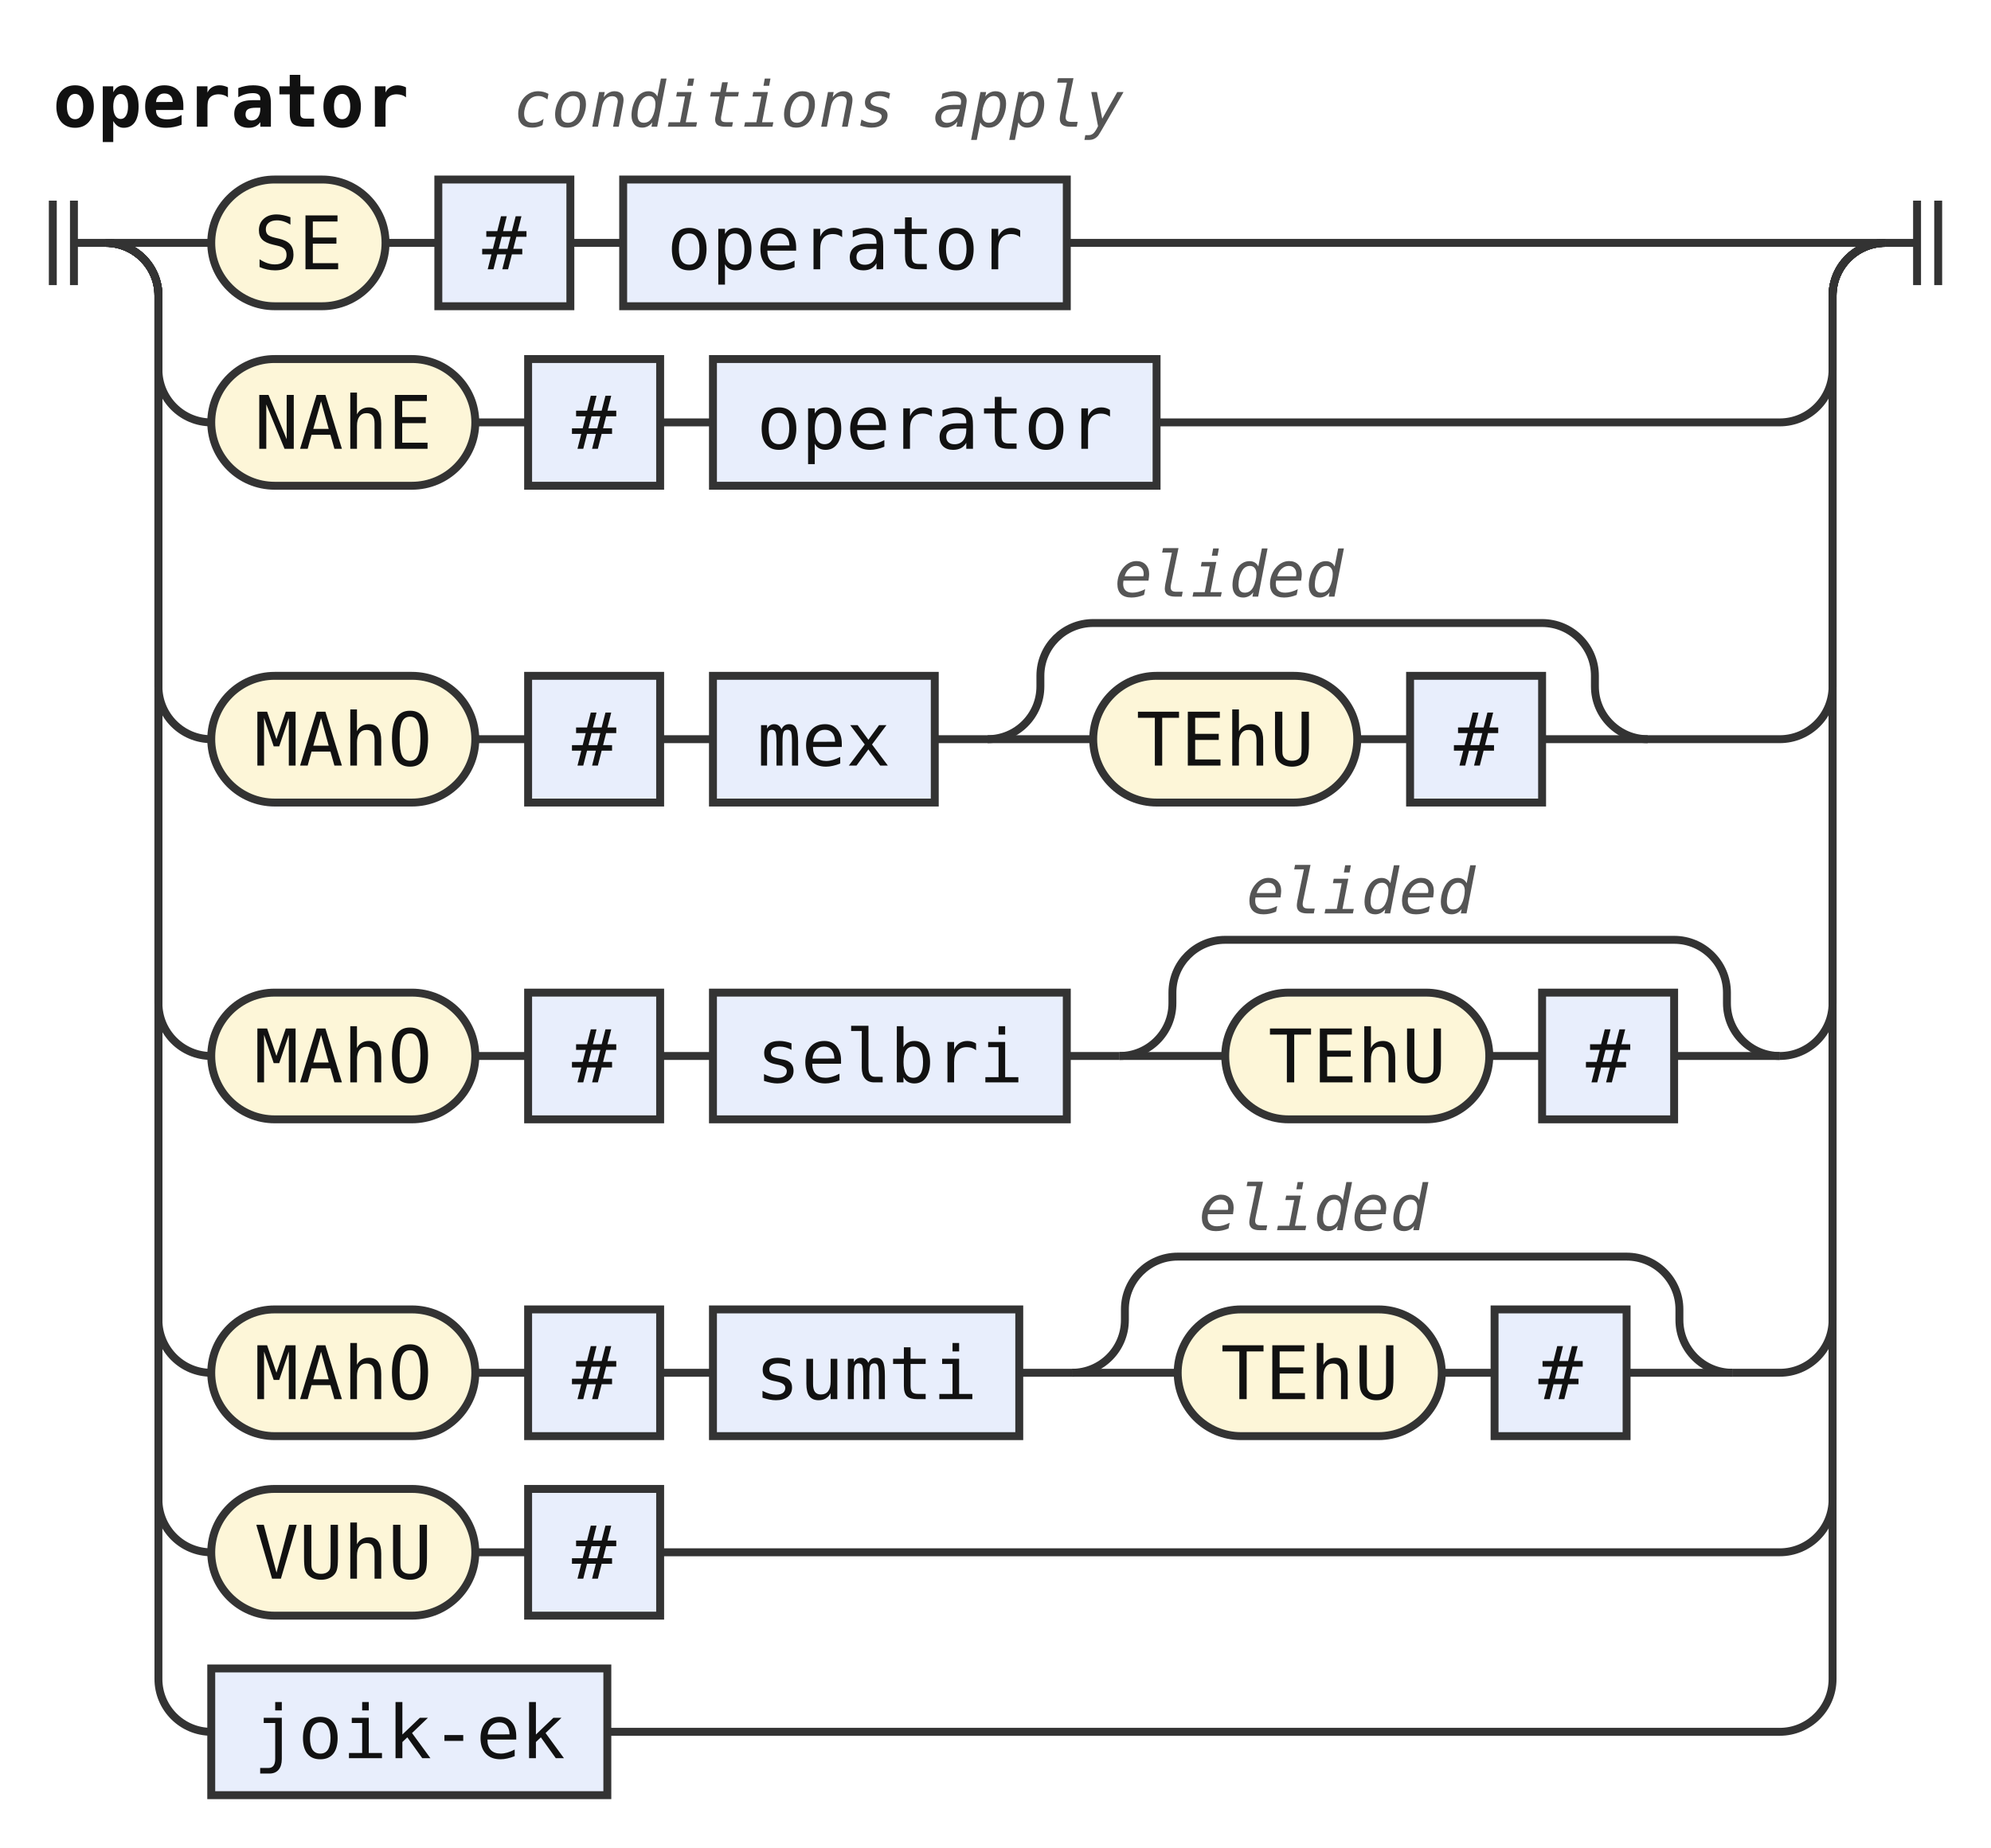
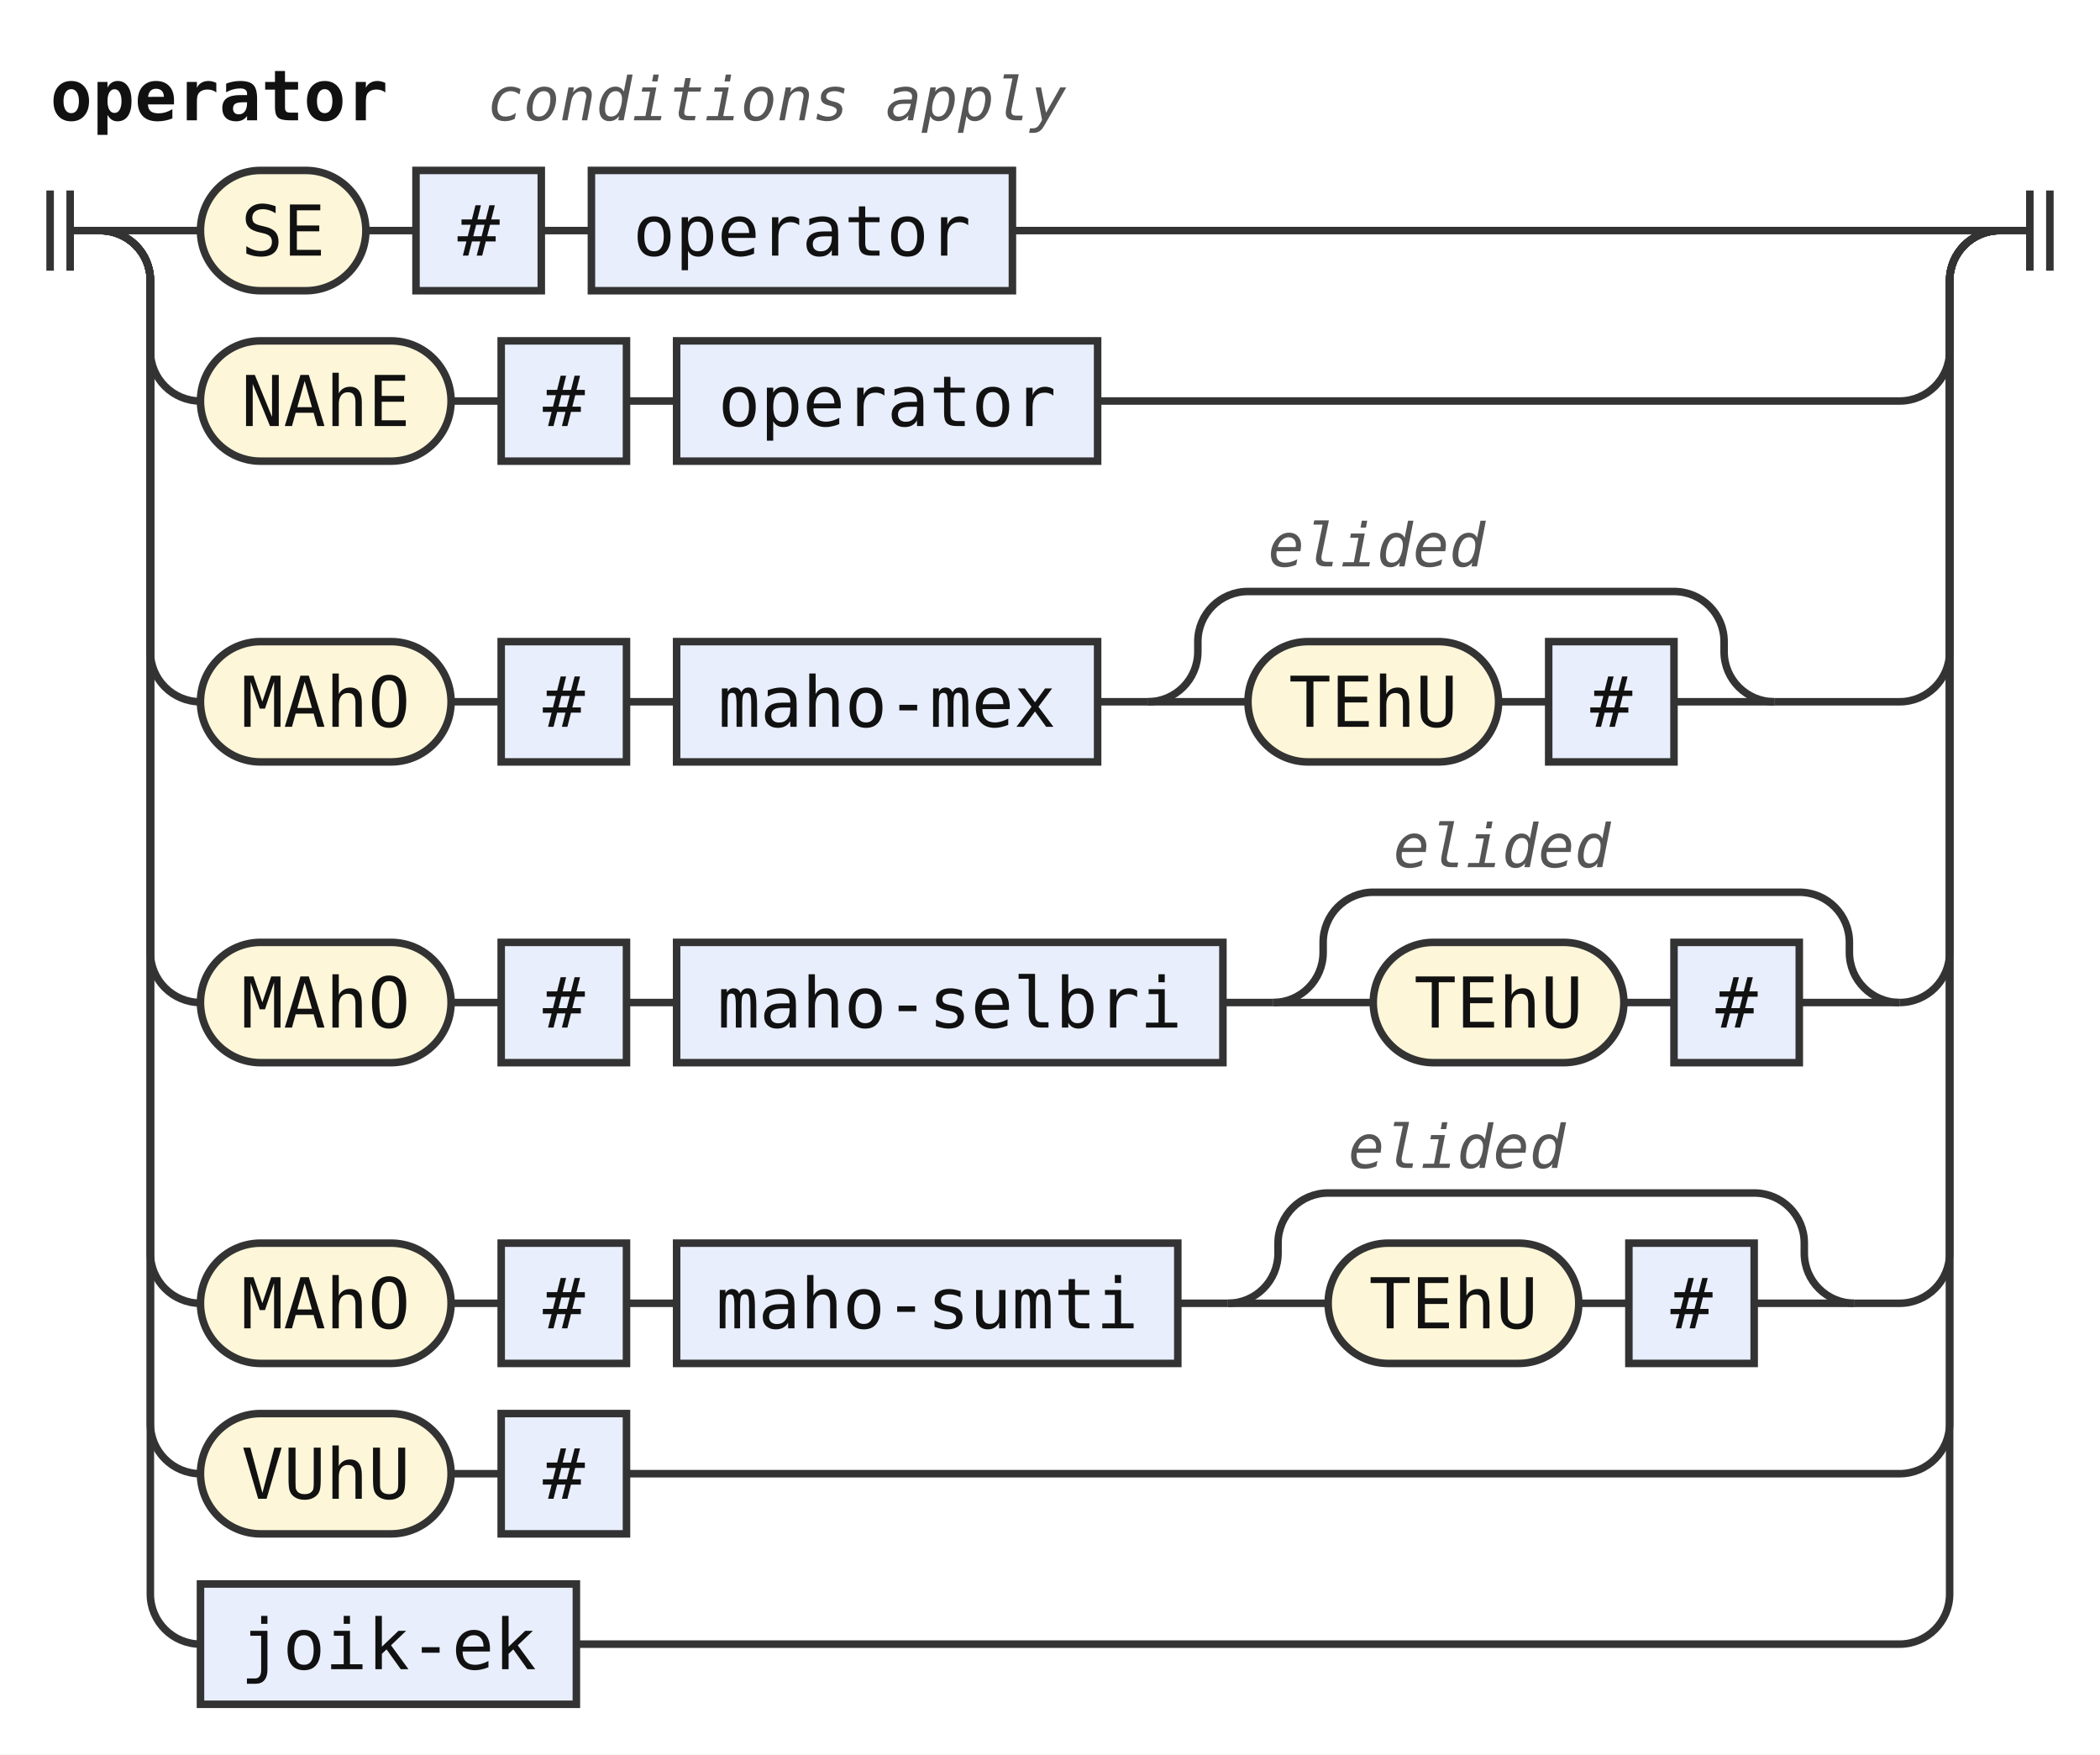
- <svg xmlns="http://www.w3.org/2000/svg" width="377" height="350" viewBox="0 0 377 350" role="img" aria-label="Railroad diagram of the rule operator">
+ <svg xmlns="http://www.w3.org/2000/svg" width="419" height="350" viewBox="0 0 419 350" role="img" aria-label="Railroad diagram of the rule operator">
  <style>path{fill:none;stroke:#333;stroke-width:1.5}.rule rect{fill:#e8eefc;stroke:#333;stroke-width:1.5}.terminal rect{fill:#fdf6d8;stroke:#333;stroke-width:1.5}text{font-family:ui-monospace,SFMono-Regular,Menlo,Consolas,"DejaVu Sans Mono","Liberation Mono",monospace;font-size:14px;fill:#111;text-anchor:middle}text.label{font-size:12px;font-style:italic;fill:#555;text-anchor:start}text.title{font-weight:bold;text-anchor:start}</style>
  <rect width="100%" height="100%" fill="#fff" />
  <text class="title" x="10" y="24" textLength="67.2" lengthAdjust="spacingAndGlyphs">operator</text>
  <text class="label" x="97.2" y="24" textLength="115.2" lengthAdjust="spacingAndGlyphs">conditions apply</text>
  <path d="M10 38v16m4 -16v16M14 46h6" />
  <path d="M20 46h20" />
  <g class="terminal">
    <rect x="40" y="34" width="33" height="24" rx="12" />
    <text x="56.5" y="51" textLength="16.8" lengthAdjust="spacingAndGlyphs">SE</text>
  </g>
  <path d="M73 46h10" />
  <g class="rule">
    <rect x="83" y="34" width="25" height="24" rx="0" />
    <text x="95.5" y="51" textLength="8.4" lengthAdjust="spacingAndGlyphs">#</text>
  </g>
  <path d="M108 46h10" />
  <g class="rule">
    <rect x="118" y="34" width="84" height="24" rx="0" />
    <text x="160" y="51" textLength="67.2" lengthAdjust="spacingAndGlyphs">operator</text>
  </g>
-   <path d="M202 46H357" />
+   <path d="M202 46H399" />
  <path d="M20 46a10 10 0 0 1 10 10V70a10 10 0 0 0 10 10" />
  <g class="terminal">
    <rect x="40" y="68" width="50" height="24" rx="12" />
    <text x="65" y="85" textLength="33.6" lengthAdjust="spacingAndGlyphs">NAhE</text>
  </g>
  <path d="M90 80h10" />
  <g class="rule">
    <rect x="100" y="68" width="25" height="24" rx="0" />
    <text x="112.5" y="85" textLength="8.4" lengthAdjust="spacingAndGlyphs">#</text>
  </g>
  <path d="M125 80h10" />
  <g class="rule">
    <rect x="135" y="68" width="84" height="24" rx="0" />
    <text x="177" y="85" textLength="67.2" lengthAdjust="spacingAndGlyphs">operator</text>
  </g>
-   <path d="M219 80H337a10 10 0 0 0 10 -10V56a10 10 0 0 1 10 -10" />
+   <path d="M219 80H379a10 10 0 0 0 10 -10V56a10 10 0 0 1 10 -10" />
  <path d="M20 46a10 10 0 0 1 10 10V130a10 10 0 0 0 10 10" />
  <g class="terminal">
    <rect x="40" y="128" width="50" height="24" rx="12" />
    <text x="65" y="145" textLength="33.6" lengthAdjust="spacingAndGlyphs">MAhO</text>
  </g>
  <path d="M90 140h10" />
  <g class="rule">
    <rect x="100" y="128" width="25" height="24" rx="0" />
    <text x="112.5" y="145" textLength="8.4" lengthAdjust="spacingAndGlyphs">#</text>
  </g>
  <path d="M125 140h10" />
  <g class="rule">
-     <rect x="135" y="128" width="42" height="24" rx="0" />
-     <text x="156" y="145" textLength="25.2" lengthAdjust="spacingAndGlyphs">mex</text>
+     <rect x="135" y="128" width="84" height="24" rx="0" />
+     <text x="177" y="145" textLength="67.2" lengthAdjust="spacingAndGlyphs">maho-mex</text>
  </g>
-   <path d="M177 140h10" />
-   <path d="M187 140h20" />
+   <path d="M219 140h10" />
+   <path d="M229 140h20" />
  <g class="terminal">
-     <rect x="207" y="128" width="50" height="24" rx="12" />
-     <text x="232" y="145" textLength="33.6" lengthAdjust="spacingAndGlyphs">TEhU</text>
+     <rect x="249" y="128" width="50" height="24" rx="12" />
+     <text x="274" y="145" textLength="33.6" lengthAdjust="spacingAndGlyphs">TEhU</text>
  </g>
-   <path d="M257 140h10" />
+   <path d="M299 140h10" />
  <g class="rule">
-     <rect x="267" y="128" width="25" height="24" rx="0" />
-     <text x="279.5" y="145" textLength="8.4" lengthAdjust="spacingAndGlyphs">#</text>
+     <rect x="309" y="128" width="25" height="24" rx="0" />
+     <text x="321.5" y="145" textLength="8.4" lengthAdjust="spacingAndGlyphs">#</text>
  </g>
-   <path d="M292 140H312" />
-   <path d="M187 140a10 10 0 0 0 10 -10V128a10 10 0 0 1 10 -10H292a10 10 0 0 1 10 10V130a10 10 0 0 0 10 10" />
-   <text class="label" x="211" y="113" textLength="43.2" lengthAdjust="spacingAndGlyphs">elided</text>
-   <path d="M312 140H337a10 10 0 0 0 10 -10V56a10 10 0 0 1 10 -10" />
+   <path d="M334 140H354" />
+   <path d="M229 140a10 10 0 0 0 10 -10V128a10 10 0 0 1 10 -10H334a10 10 0 0 1 10 10V130a10 10 0 0 0 10 10" />
+   <text class="label" x="253" y="113" textLength="43.2" lengthAdjust="spacingAndGlyphs">elided</text>
+   <path d="M354 140H379a10 10 0 0 0 10 -10V56a10 10 0 0 1 10 -10" />
  <path d="M20 46a10 10 0 0 1 10 10V190a10 10 0 0 0 10 10" />
  <g class="terminal">
    <rect x="40" y="188" width="50" height="24" rx="12" />
    <text x="65" y="205" textLength="33.6" lengthAdjust="spacingAndGlyphs">MAhO</text>
  </g>
  <path d="M90 200h10" />
  <g class="rule">
    <rect x="100" y="188" width="25" height="24" rx="0" />
    <text x="112.5" y="205" textLength="8.4" lengthAdjust="spacingAndGlyphs">#</text>
  </g>
  <path d="M125 200h10" />
  <g class="rule">
-     <rect x="135" y="188" width="67" height="24" rx="0" />
-     <text x="168.5" y="205" textLength="50.4" lengthAdjust="spacingAndGlyphs">selbri</text>
+     <rect x="135" y="188" width="109" height="24" rx="0" />
+     <text x="189.5" y="205" textLength="92.4" lengthAdjust="spacingAndGlyphs">maho-selbri</text>
  </g>
-   <path d="M202 200h10" />
-   <path d="M212 200h20" />
+   <path d="M244 200h10" />
+   <path d="M254 200h20" />
  <g class="terminal">
-     <rect x="232" y="188" width="50" height="24" rx="12" />
-     <text x="257" y="205" textLength="33.6" lengthAdjust="spacingAndGlyphs">TEhU</text>
+     <rect x="274" y="188" width="50" height="24" rx="12" />
+     <text x="299" y="205" textLength="33.6" lengthAdjust="spacingAndGlyphs">TEhU</text>
  </g>
-   <path d="M282 200h10" />
+   <path d="M324 200h10" />
  <g class="rule">
-     <rect x="292" y="188" width="25" height="24" rx="0" />
-     <text x="304.5" y="205" textLength="8.4" lengthAdjust="spacingAndGlyphs">#</text>
+     <rect x="334" y="188" width="25" height="24" rx="0" />
+     <text x="346.5" y="205" textLength="8.4" lengthAdjust="spacingAndGlyphs">#</text>
  </g>
-   <path d="M317 200H337" />
-   <path d="M212 200a10 10 0 0 0 10 -10V188a10 10 0 0 1 10 -10H317a10 10 0 0 1 10 10V190a10 10 0 0 0 10 10" />
-   <text class="label" x="236" y="173" textLength="43.2" lengthAdjust="spacingAndGlyphs">elided</text>
-   <path d="M337 200H337a10 10 0 0 0 10 -10V56a10 10 0 0 1 10 -10" />
+   <path d="M359 200H379" />
+   <path d="M254 200a10 10 0 0 0 10 -10V188a10 10 0 0 1 10 -10H359a10 10 0 0 1 10 10V190a10 10 0 0 0 10 10" />
+   <text class="label" x="278" y="173" textLength="43.2" lengthAdjust="spacingAndGlyphs">elided</text>
+   <path d="M379 200H379a10 10 0 0 0 10 -10V56a10 10 0 0 1 10 -10" />
  <path d="M20 46a10 10 0 0 1 10 10V250a10 10 0 0 0 10 10" />
  <g class="terminal">
    <rect x="40" y="248" width="50" height="24" rx="12" />
    <text x="65" y="265" textLength="33.6" lengthAdjust="spacingAndGlyphs">MAhO</text>
  </g>
  <path d="M90 260h10" />
  <g class="rule">
    <rect x="100" y="248" width="25" height="24" rx="0" />
    <text x="112.5" y="265" textLength="8.4" lengthAdjust="spacingAndGlyphs">#</text>
  </g>
  <path d="M125 260h10" />
  <g class="rule">
-     <rect x="135" y="248" width="58" height="24" rx="0" />
-     <text x="164" y="265" textLength="42" lengthAdjust="spacingAndGlyphs">sumti</text>
+     <rect x="135" y="248" width="100" height="24" rx="0" />
+     <text x="185" y="265" textLength="84" lengthAdjust="spacingAndGlyphs">maho-sumti</text>
  </g>
-   <path d="M193 260h10" />
-   <path d="M203 260h20" />
+   <path d="M235 260h10" />
+   <path d="M245 260h20" />
  <g class="terminal">
-     <rect x="223" y="248" width="50" height="24" rx="12" />
-     <text x="248" y="265" textLength="33.6" lengthAdjust="spacingAndGlyphs">TEhU</text>
+     <rect x="265" y="248" width="50" height="24" rx="12" />
+     <text x="290" y="265" textLength="33.6" lengthAdjust="spacingAndGlyphs">TEhU</text>
  </g>
-   <path d="M273 260h10" />
+   <path d="M315 260h10" />
  <g class="rule">
-     <rect x="283" y="248" width="25" height="24" rx="0" />
-     <text x="295.5" y="265" textLength="8.4" lengthAdjust="spacingAndGlyphs">#</text>
+     <rect x="325" y="248" width="25" height="24" rx="0" />
+     <text x="337.5" y="265" textLength="8.4" lengthAdjust="spacingAndGlyphs">#</text>
  </g>
-   <path d="M308 260H328" />
-   <path d="M203 260a10 10 0 0 0 10 -10V248a10 10 0 0 1 10 -10H308a10 10 0 0 1 10 10V250a10 10 0 0 0 10 10" />
-   <text class="label" x="227" y="233" textLength="43.2" lengthAdjust="spacingAndGlyphs">elided</text>
-   <path d="M328 260H337a10 10 0 0 0 10 -10V56a10 10 0 0 1 10 -10" />
+   <path d="M350 260H370" />
+   <path d="M245 260a10 10 0 0 0 10 -10V248a10 10 0 0 1 10 -10H350a10 10 0 0 1 10 10V250a10 10 0 0 0 10 10" />
+   <text class="label" x="269" y="233" textLength="43.2" lengthAdjust="spacingAndGlyphs">elided</text>
+   <path d="M370 260H379a10 10 0 0 0 10 -10V56a10 10 0 0 1 10 -10" />
  <path d="M20 46a10 10 0 0 1 10 10V284a10 10 0 0 0 10 10" />
  <g class="terminal">
    <rect x="40" y="282" width="50" height="24" rx="12" />
    <text x="65" y="299" textLength="33.6" lengthAdjust="spacingAndGlyphs">VUhU</text>
  </g>
  <path d="M90 294h10" />
  <g class="rule">
    <rect x="100" y="282" width="25" height="24" rx="0" />
    <text x="112.5" y="299" textLength="8.4" lengthAdjust="spacingAndGlyphs">#</text>
  </g>
-   <path d="M125 294H337a10 10 0 0 0 10 -10V56a10 10 0 0 1 10 -10" />
+   <path d="M125 294H379a10 10 0 0 0 10 -10V56a10 10 0 0 1 10 -10" />
  <path d="M20 46a10 10 0 0 1 10 10V318a10 10 0 0 0 10 10" />
  <g class="rule">
    <rect x="40" y="316" width="75" height="24" rx="0" />
    <text x="77.5" y="333" textLength="58.8" lengthAdjust="spacingAndGlyphs">joik-ek</text>
  </g>
-   <path d="M115 328H337a10 10 0 0 0 10 -10V56a10 10 0 0 1 10 -10" />
-   <path d="M357 46h6m0 -8v16m4 -16v16" />
+   <path d="M115 328H379a10 10 0 0 0 10 -10V56a10 10 0 0 1 10 -10" />
+   <path d="M399 46h6m0 -8v16m4 -16v16" />
</svg>
